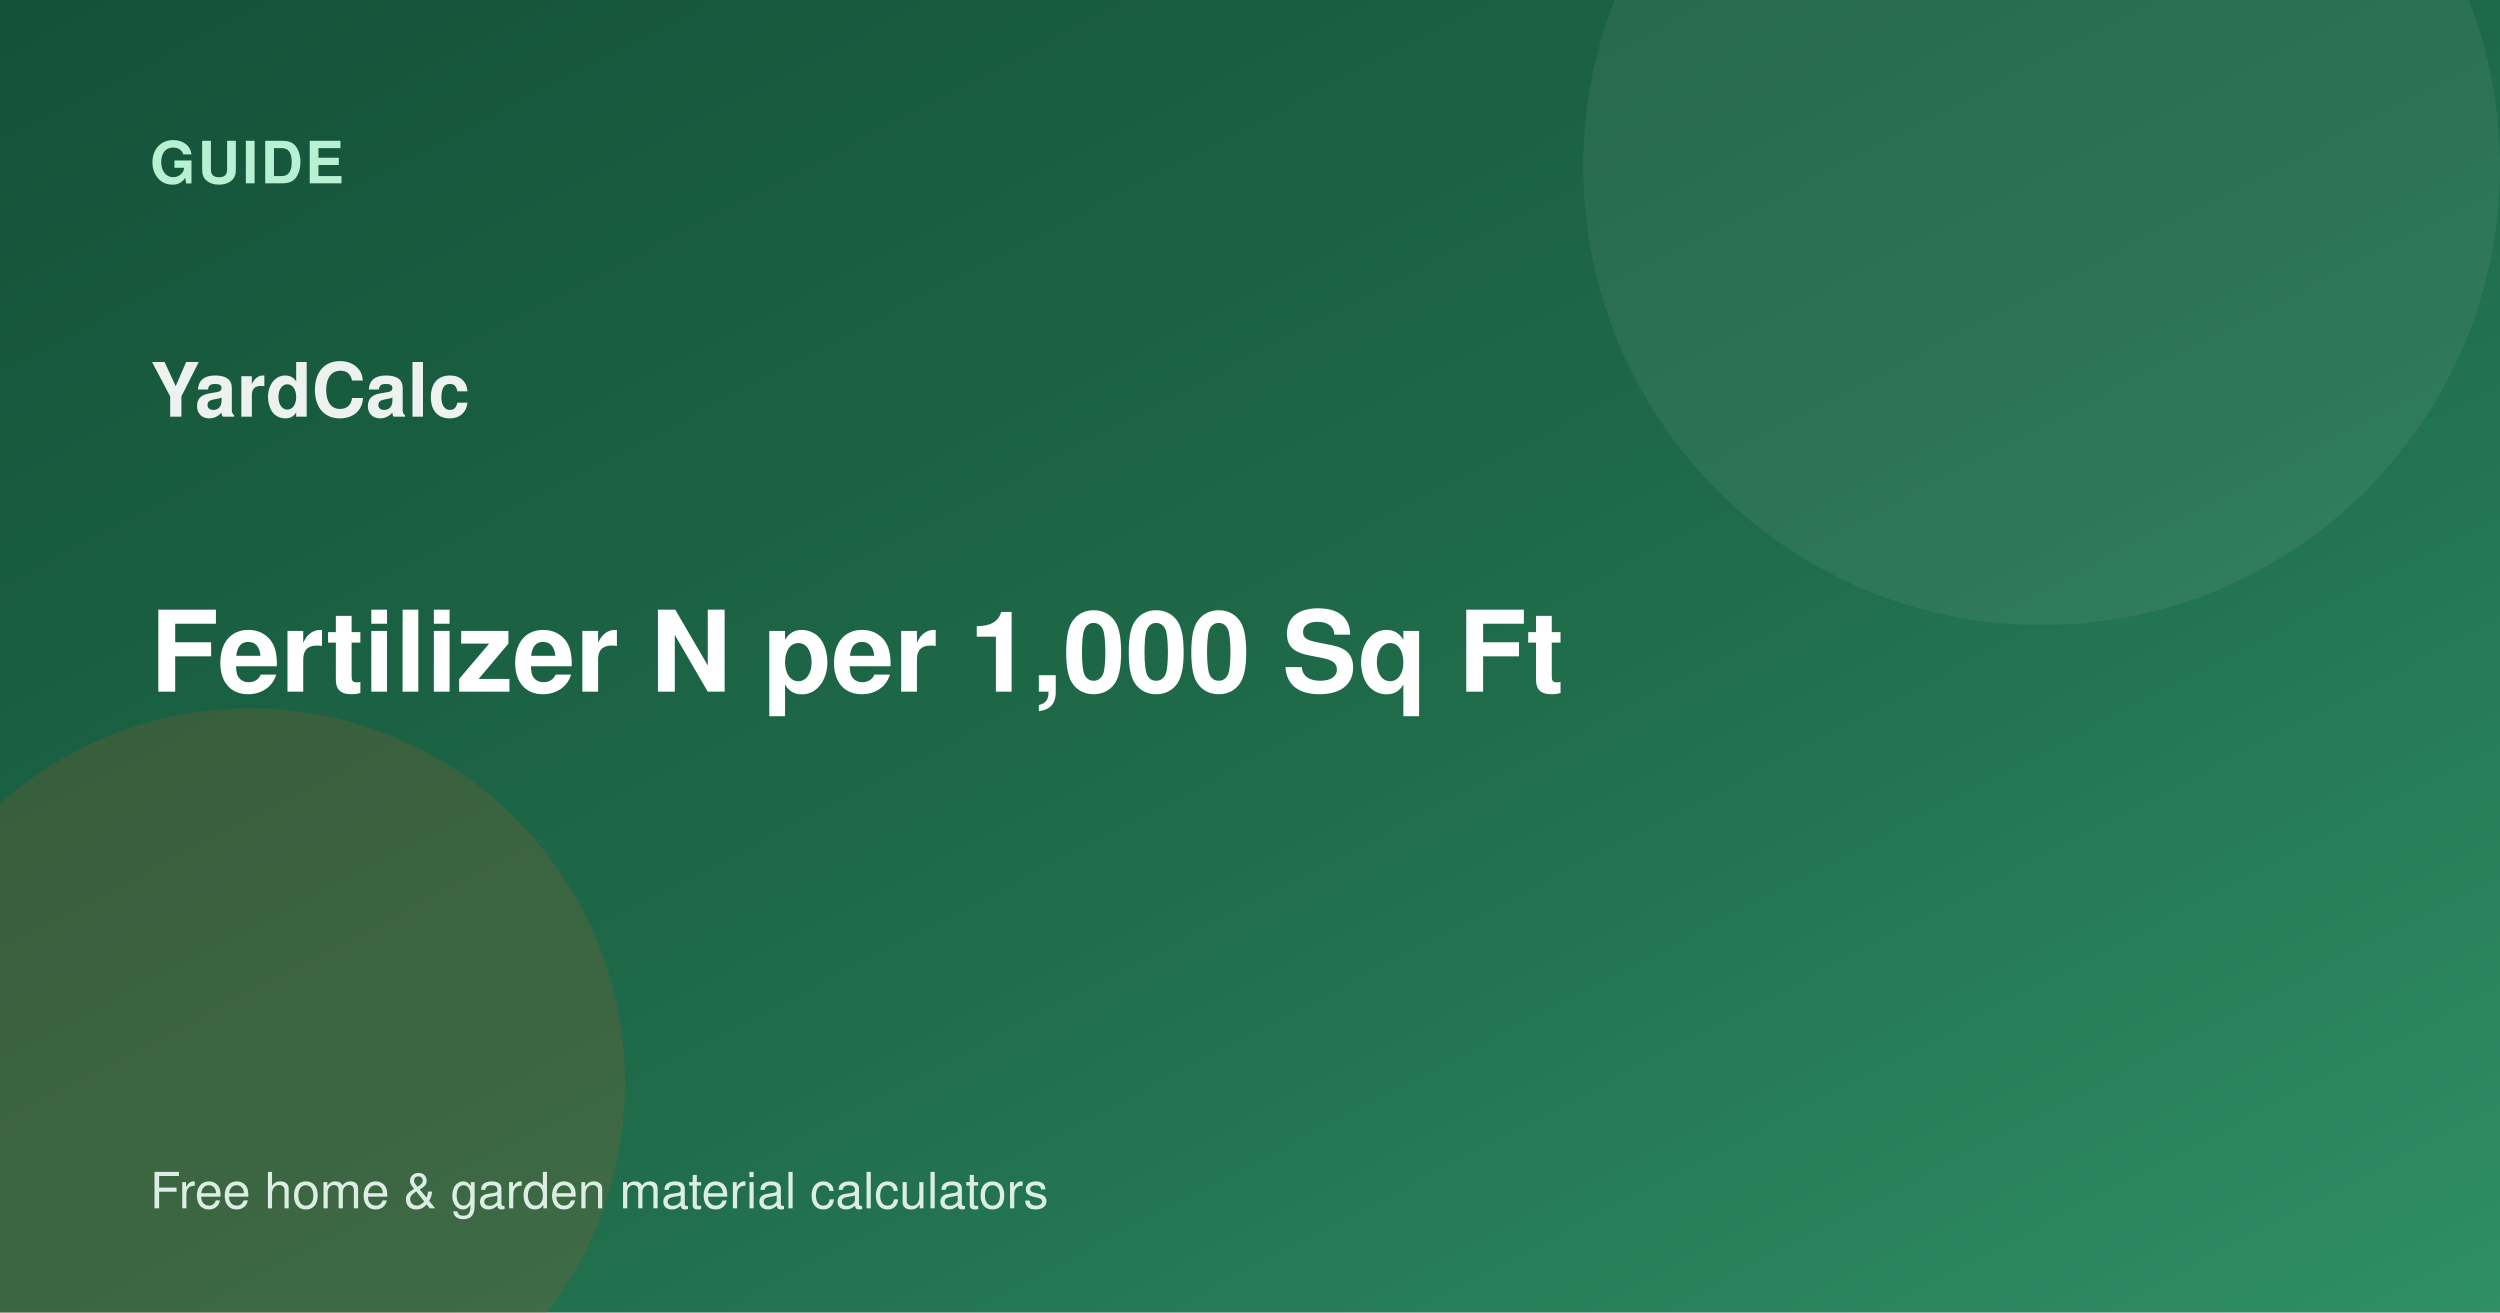
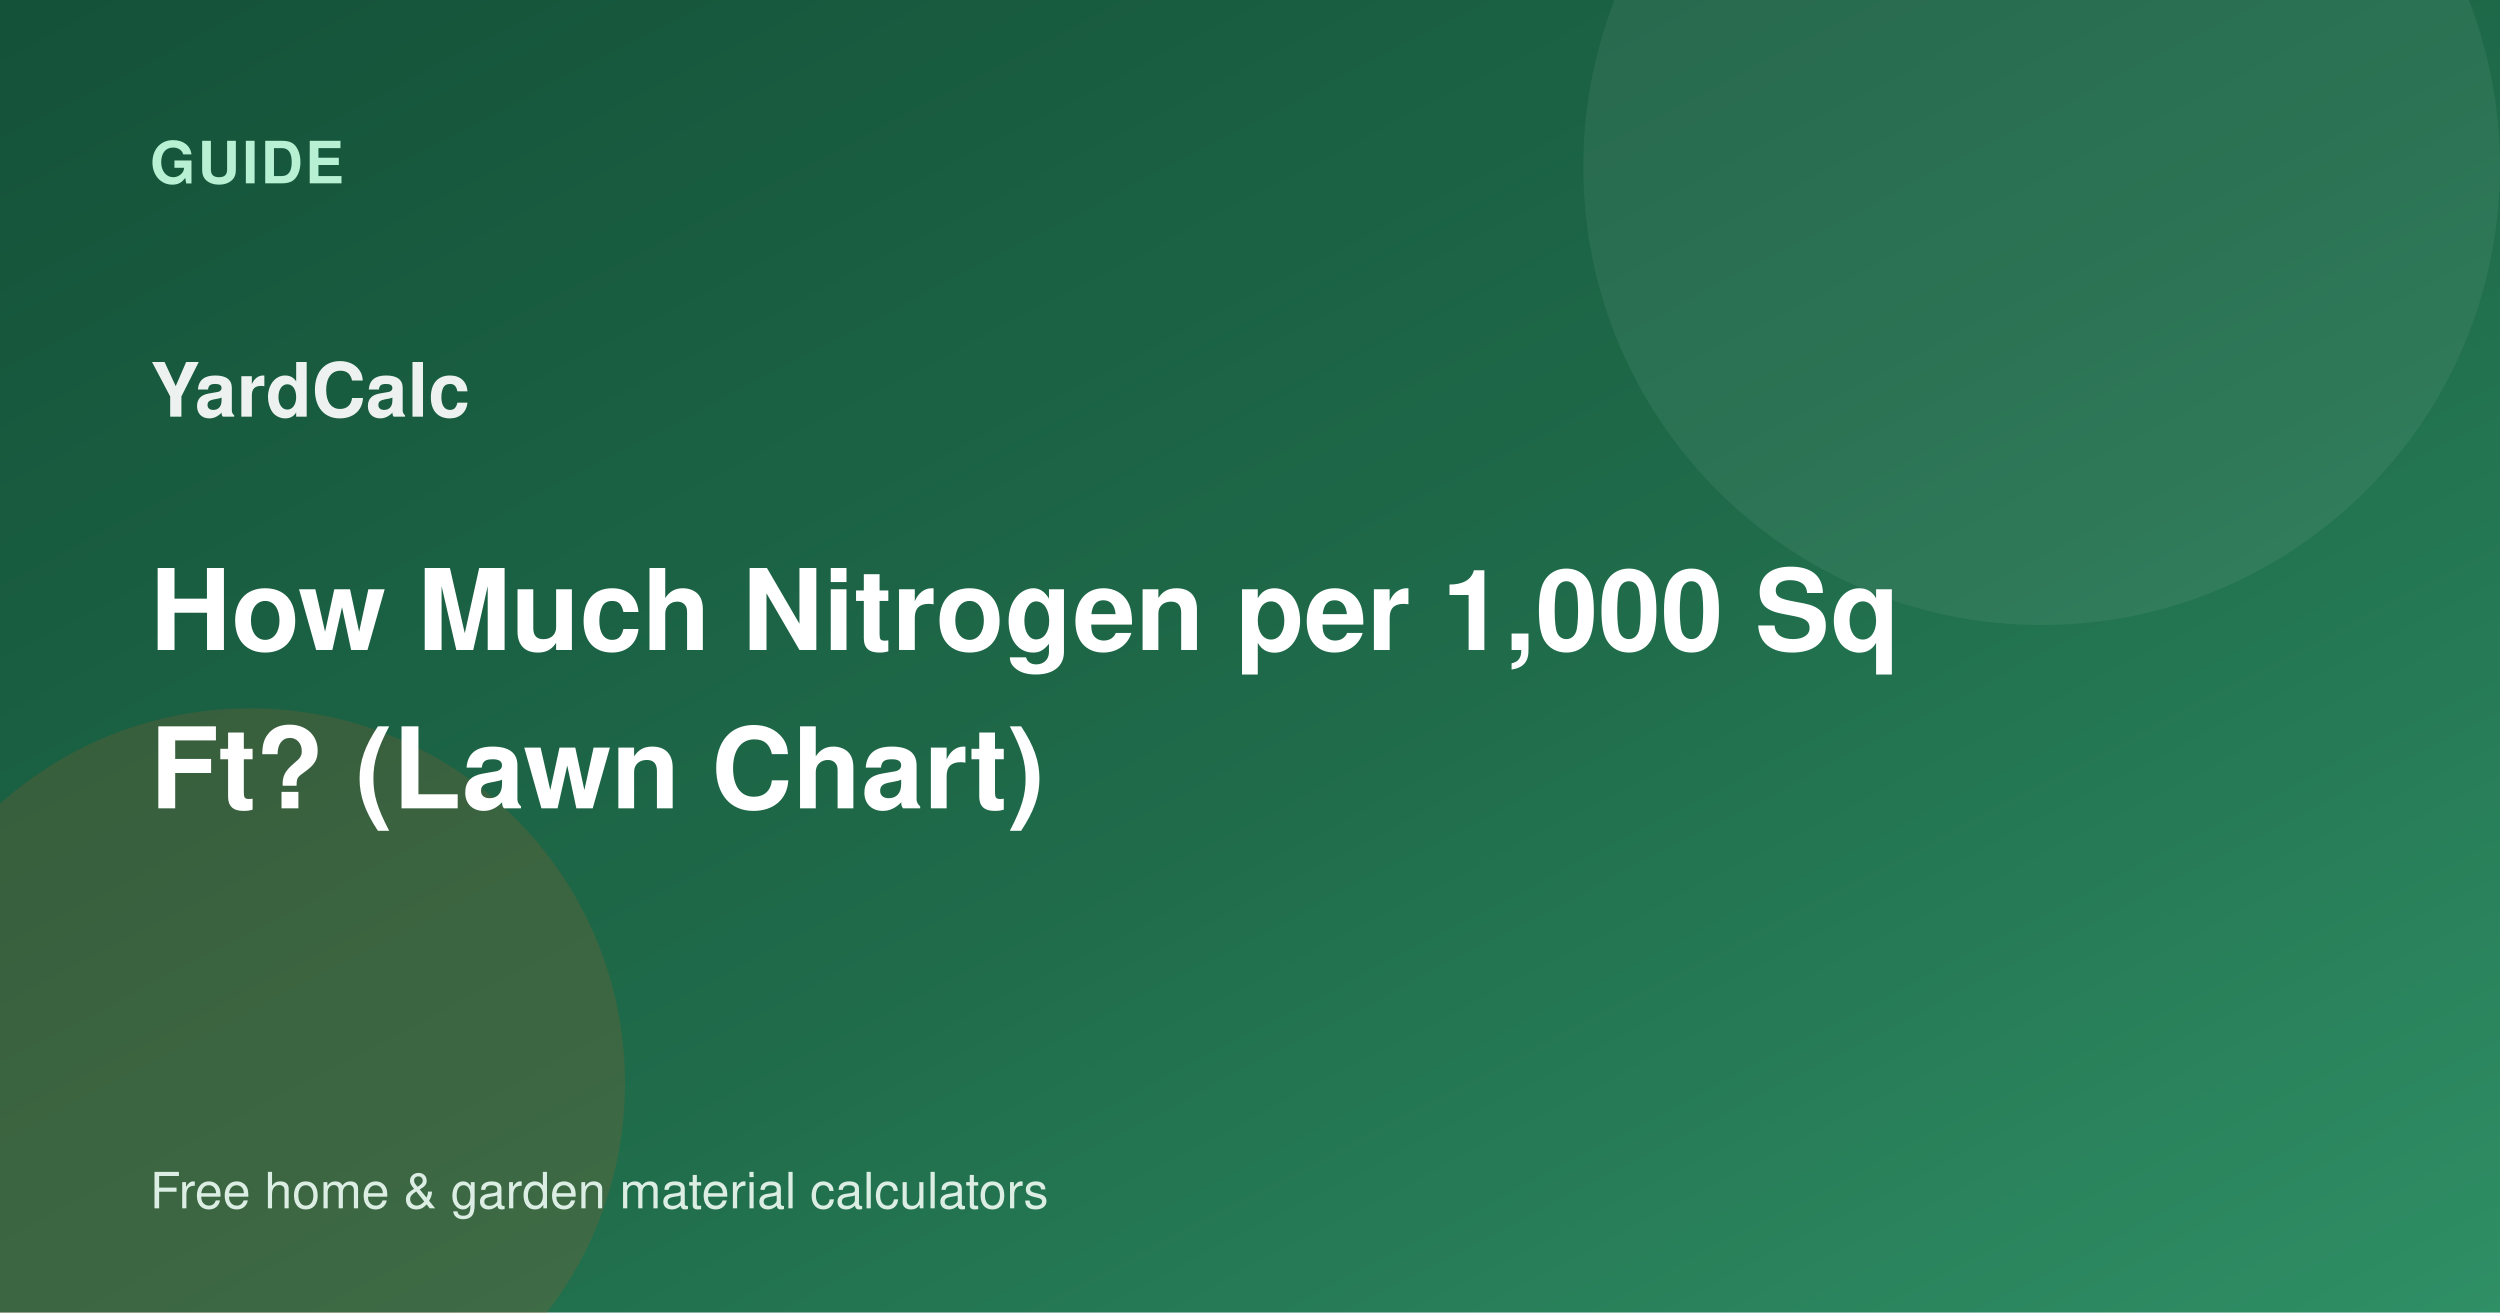
<svg xmlns="http://www.w3.org/2000/svg" width="1200" height="630" viewBox="0 0 1200 630">
  <defs>
    <linearGradient id="bg" x1="0" y1="0" x2="1" y2="1">
      <stop offset="0%" stop-color="#145239" />
      <stop offset="55%" stop-color="#1f6b4a" />
      <stop offset="100%" stop-color="#2f8f65" />
    </linearGradient>
  </defs>
  <rect width="1200" height="630" fill="url(#bg)" />
  <circle cx="980" cy="80" r="220" fill="#ffffff" fill-opacity="0.06" />
  <circle cx="120" cy="520" r="180" fill="#c45c26" fill-opacity="0.18" />
  <text x="72" y="88" font-family="ui-sans-serif, system-ui, Segoe UI, Helvetica, Arial, sans-serif" font-size="28" font-weight="600" fill="#b7f0d2" letter-spacing="0.04em">GUIDE</text>
  <text x="72" y="200" font-family="ui-sans-serif, system-ui, Segoe UI, Helvetica, Arial, sans-serif" font-size="36" font-weight="700" fill="#ffffff" fill-opacity="0.92">YardCalc</text>
-   <text x="72" y="332" font-family="ui-sans-serif, system-ui, Segoe UI, Helvetica, Arial, sans-serif" font-size="54" font-weight="700" fill="#ffffff">Fertilizer N per 1,000 Sq Ft</text>
+   <text x="72" y="312" font-family="ui-sans-serif, system-ui, Segoe UI, Helvetica, Arial, sans-serif" font-size="54" font-weight="700" fill="#ffffff">How Much Nitrogen per 1,000 Sq</text>
+   <text x="72" y="388" font-family="ui-sans-serif, system-ui, Segoe UI, Helvetica, Arial, sans-serif" font-size="54" font-weight="700" fill="#ffffff">Ft? (Lawn Chart)</text>
  <text x="72" y="580" font-family="ui-sans-serif, system-ui, Segoe UI, Helvetica, Arial, sans-serif" font-size="24" fill="#dceee4">Free home &amp; garden material calculators</text>
</svg>
